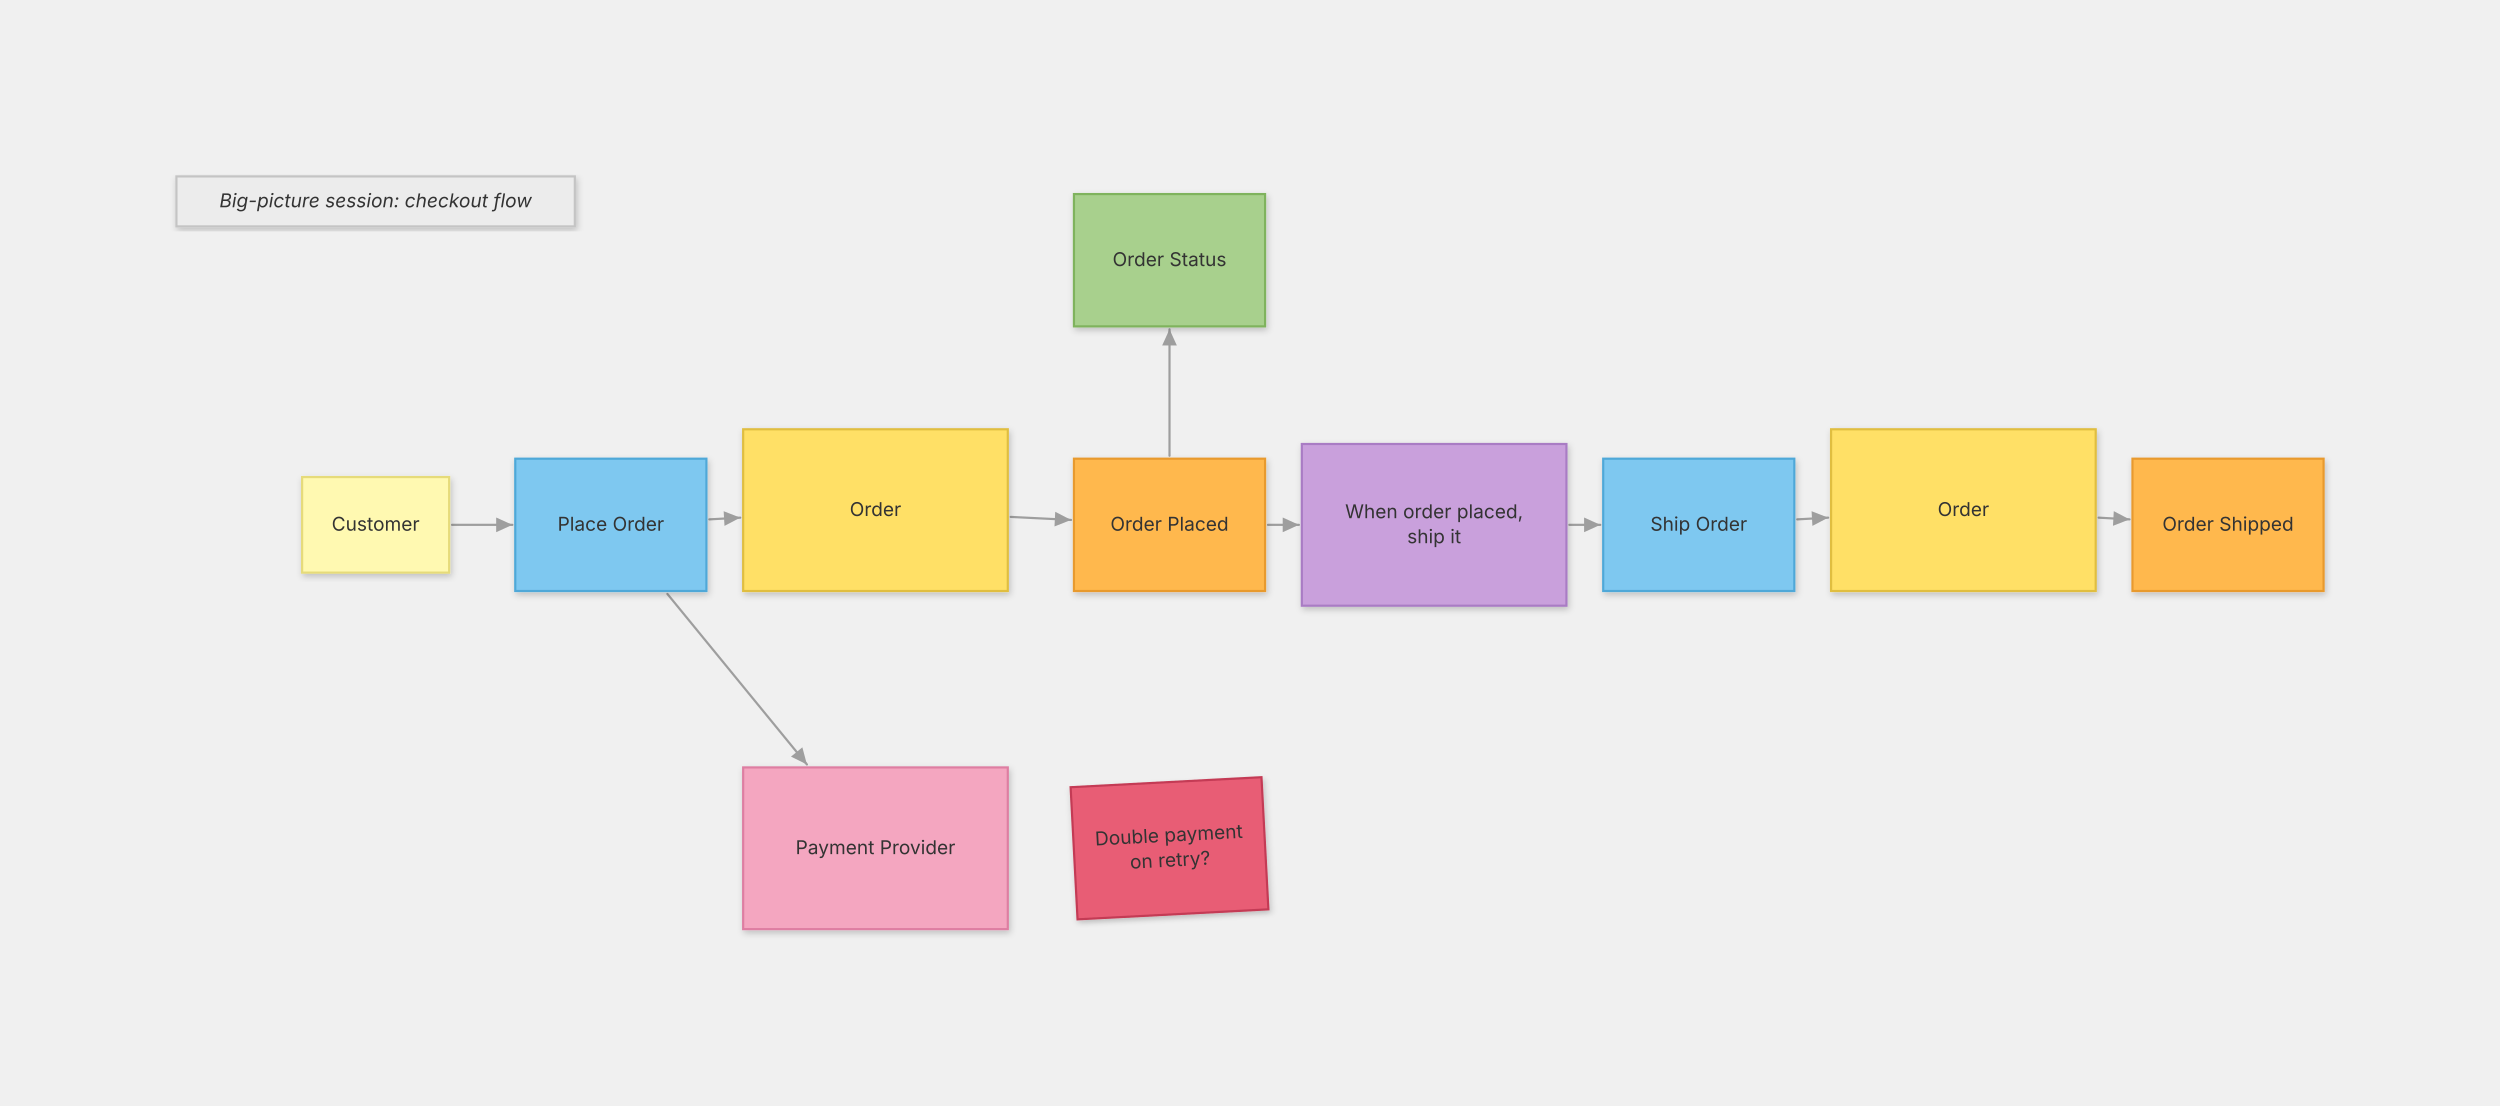
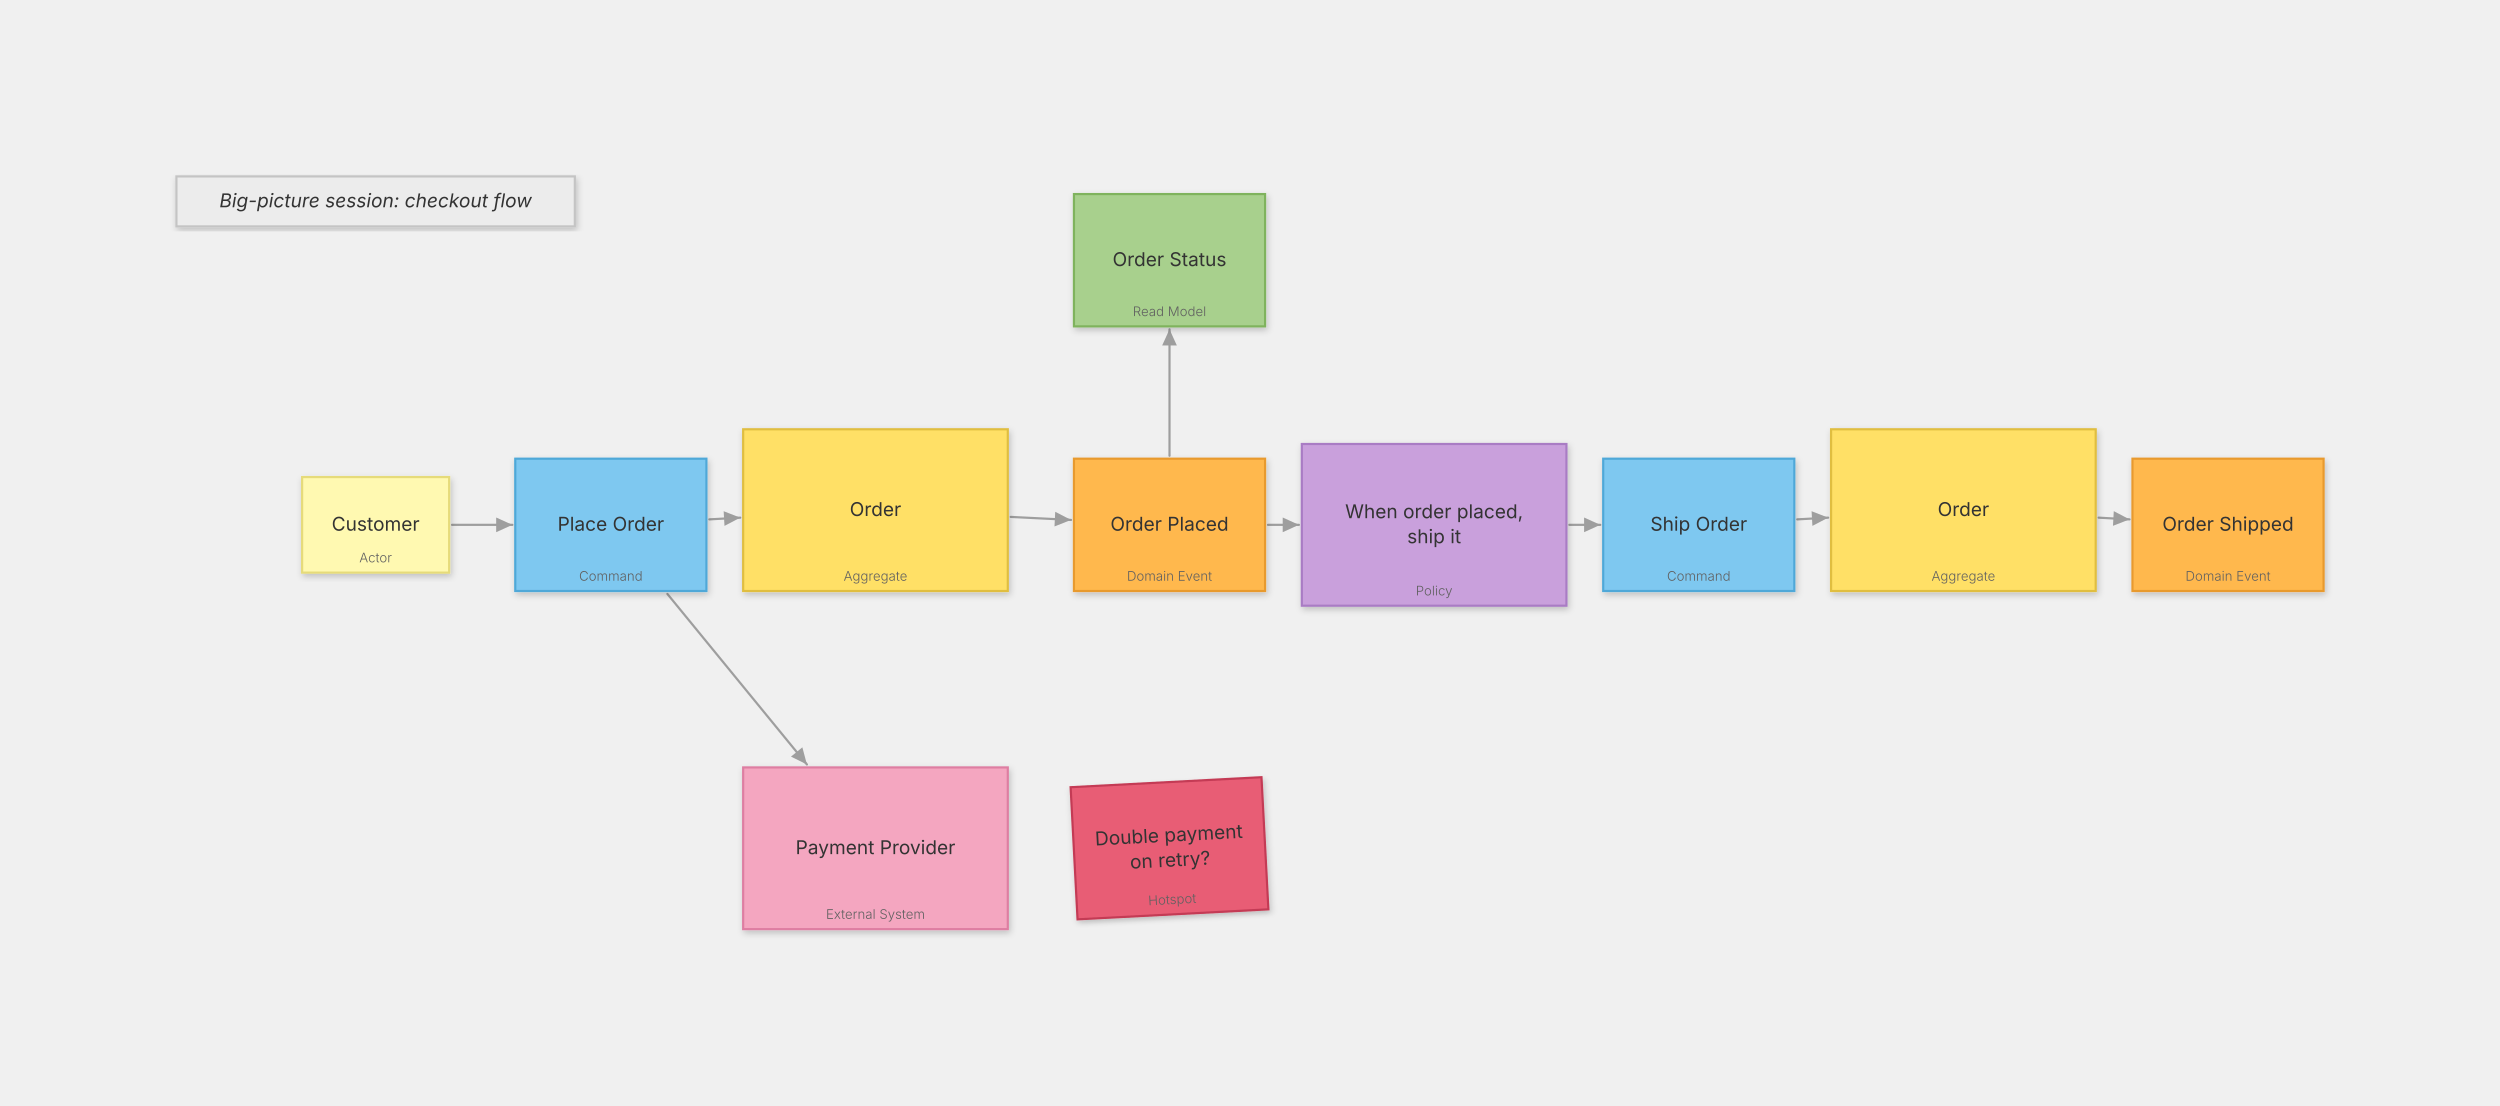
<svg xmlns="http://www.w3.org/2000/svg" width="1700.5" height="752" tabindex="0" data-element-id="event-storming-root" class="" viewBox="-175.5 -57 1700.5 752">
  <defs>
    <filter id="event-storming-sticky-shadow">
      <feDropShadow dx="1" dy="2" stdDeviation="2" style="flood-color: rgb(0, 0, 0); flood-opacity: 0.2;" />
    </filter>
  </defs>
  <g class="viewport">
    <g class="layer-root-1" data-element-id="event-storming-root">
      <g class="djs-group">
        <g class="djs-element djs-connection" data-element-id="arrow_9" style="display: block;">
          <g class="djs-visual">
            <polyline points="1252,295.111 1273,296.278" style="fill: none; stroke: rgb(158, 158, 158); stroke-width: 1.5px; stroke-linecap: round;" />
            <polygon points="1273,296.278 1261.74,300.66 1262.294,290.675" style="fill: rgb(158, 158, 158);" />
          </g>
          <path d="M1160,290L1340,300" class="djs-hit djs-hit-stroke" style="fill: none; stroke-opacity: 0; stroke: white; stroke-width: 15px;" />
        </g>
      </g>
      <g class="djs-group">
        <g class="djs-element djs-connection" data-element-id="arrow_8" style="display: block;">
          <g class="djs-visual">
            <polyline points="1047,296.278 1068,295.111" style="fill: none; stroke: rgb(158, 158, 158); stroke-width: 1.5px; stroke-linecap: round;" />
            <polygon points="1068,295.111 1057.294,300.714 1056.74,290.729" style="fill: rgb(158, 158, 158);" />
          </g>
          <path d="M980,300L1160,290" class="djs-hit djs-hit-stroke" style="fill: none; stroke-opacity: 0; stroke: white; stroke-width: 15px;" />
        </g>
      </g>
      <g class="djs-group">
        <g class="djs-element djs-connection" data-element-id="arrow_7" style="display: block;">
          <g class="djs-visual">
            <polyline points="892,300 913,300" style="fill: none; stroke: rgb(158, 158, 158); stroke-width: 1.5px; stroke-linecap: round;" />
            <polygon points="913,300 902,305 902,295" style="fill: rgb(158, 158, 158);" />
          </g>
          <path d="M800,300L980,300" class="djs-hit djs-hit-stroke" style="fill: none; stroke-opacity: 0; stroke: white; stroke-width: 15px;" />
        </g>
      </g>
      <g class="djs-group">
        <g class="djs-element djs-connection" data-element-id="arrow_6" style="display: block;">
          <g class="djs-visual">
            <polyline points="687,300 708,300" style="fill: none; stroke: rgb(158, 158, 158); stroke-width: 1.5px; stroke-linecap: round;" />
            <polygon points="708,300 697,305 697,295" style="fill: rgb(158, 158, 158);" />
          </g>
          <path d="M620,300L800,300" class="djs-hit djs-hit-stroke" style="fill: none; stroke-opacity: 0; stroke: white; stroke-width: 15px;" />
        </g>
      </g>
      <g class="djs-group">
        <g class="djs-element djs-connection" data-element-id="arrow_5" style="display: block;">
          <g class="djs-visual">
            <polyline points="620,253 620,167" style="fill: none; stroke: rgb(158, 158, 158); stroke-width: 1.5px; stroke-linecap: round;" />
            <polygon points="620,167 625,178 615,178" style="fill: rgb(158, 158, 158);" />
          </g>
          <path d="M620,300L620,120" class="djs-hit djs-hit-stroke" style="fill: none; stroke-opacity: 0; stroke: white; stroke-width: 15px;" />
        </g>
      </g>
      <g class="djs-group">
        <g class="djs-element djs-connection" data-element-id="arrow_4" style="display: block;">
          <g class="djs-visual">
            <polyline points="512,294.6 553,296.65" style="fill: none; stroke: rgb(158, 158, 158); stroke-width: 1.5px; stroke-linecap: round;" />
            <polygon points="553,296.65 541.764,301.094 542.263,291.107" style="fill: rgb(158, 158, 158);" />
          </g>
          <path d="M420,290L620,300" class="djs-hit djs-hit-stroke" style="fill: none; stroke-opacity: 0; stroke: white; stroke-width: 15px;" />
        </g>
      </g>
      <g class="djs-group">
        <g class="djs-element djs-connection" data-element-id="arrow_3" style="display: block;">
          <g class="djs-visual">
            <polyline points="278.455,347 373.364,463" style="fill: none; stroke: rgb(158, 158, 158); stroke-width: 1.5px; stroke-linecap: round;" />
            <polygon points="373.364,463 362.528,457.653 370.268,451.32" style="fill: rgb(158, 158, 158);" />
          </g>
          <path d="M240,300L420,520" class="djs-hit djs-hit-stroke" style="fill: none; stroke-opacity: 0; stroke: white; stroke-width: 15px;" />
        </g>
      </g>
      <g class="djs-group">
        <g class="djs-element djs-connection" data-element-id="arrow_2" style="display: block;">
          <g class="djs-visual">
            <polyline points="307,296.278 328,295.111" style="fill: none; stroke: rgb(158, 158, 158); stroke-width: 1.5px; stroke-linecap: round;" />
            <polygon points="328,295.111 317.294,300.714 316.74,290.729" style="fill: rgb(158, 158, 158);" />
          </g>
          <path d="M240,300L420,290" class="djs-hit djs-hit-stroke" style="fill: none; stroke-opacity: 0; stroke: white; stroke-width: 15px;" />
        </g>
      </g>
      <g class="djs-group">
        <g class="djs-element djs-connection" data-element-id="arrow_1" style="display: block;">
          <g class="djs-visual">
            <polyline points="132,300 173,300" style="fill: none; stroke: rgb(158, 158, 158); stroke-width: 1.5px; stroke-linecap: round;" />
            <polygon points="173,300 162,305 162,295" style="fill: rgb(158, 158, 158);" />
          </g>
          <path d="M80,300L240,300" class="djs-hit djs-hit-stroke" style="fill: none; stroke-opacity: 0; stroke: white; stroke-width: 15px;" />
        </g>
      </g>
      <g class="djs-group">
        <g class="djs-element djs-shape" data-element-id="actor_customer" style="display: block;" transform="matrix(1 0 0 1 30 267.5)">
          <g class="djs-visual">
            <rect x="0" y="0" width="100" height="65" rx="0" filter="url(#event-storming-sticky-shadow)" style="fill: rgb(255, 249, 177); stroke: rgb(230, 219, 122); stroke-width: 1.5px;" />
            <text x="50" y="36.5" style="font-family: Geist, ui-sans-serif, system-ui, -apple-system, &quot;Segoe UI&quot;, sans-serif; font-size: 13px; fill: rgb(51, 51, 51); text-anchor: middle;">Customer</text>
+             <text x="50" y="58" class="event-storming-kind-caption" font-weight="300" style="font-family: Geist, ui-sans-serif, system-ui, -apple-system, &quot;Segoe UI&quot;, sans-serif; font-size: 9px; fill: rgb(96, 96, 96); text-anchor: middle;">Actor</text>
          </g>
          <rect class="djs-hit djs-hit-all" x="0" y="0" width="100" height="65" style="fill: none; stroke-opacity: 0; stroke: white; stroke-width: 15px;" />
        </g>
      </g>
      <g class="djs-group">
        <g class="djs-element djs-shape" data-element-id="cmd_place_order" style="display: block;" transform="matrix(1 0 0 1 175 255)">
          <g class="djs-visual">
            <rect x="0" y="0" width="130" height="90" rx="0" filter="url(#event-storming-sticky-shadow)" style="fill: rgb(126, 200, 240); stroke: rgb(79, 168, 216); stroke-width: 1.5px;" />
            <text x="65" y="49" style="font-family: Geist, ui-sans-serif, system-ui, -apple-system, &quot;Segoe UI&quot;, sans-serif; font-size: 13px; fill: rgb(51, 51, 51); text-anchor: middle;">Place Order</text>
+             <text x="65" y="83" class="event-storming-kind-caption" font-weight="300" style="font-family: Geist, ui-sans-serif, system-ui, -apple-system, &quot;Segoe UI&quot;, sans-serif; font-size: 9px; fill: rgb(96, 96, 96); text-anchor: middle;">Command</text>
          </g>
          <rect class="djs-hit djs-hit-all" x="0" y="0" width="130" height="90" style="fill: none; stroke-opacity: 0; stroke: white; stroke-width: 15px;" />
        </g>
      </g>
      <g class="djs-group">
        <g class="djs-element djs-shape" data-element-id="agg_order" style="display: block;" transform="matrix(1 0 0 1 330 235)">
          <g class="djs-visual">
            <rect x="0" y="0" width="180" height="110" rx="0" filter="url(#event-storming-sticky-shadow)" style="fill: rgb(255, 224, 102); stroke: rgb(224, 190, 63); stroke-width: 1.5px;" />
            <text x="90" y="59" style="font-family: Geist, ui-sans-serif, system-ui, -apple-system, &quot;Segoe UI&quot;, sans-serif; font-size: 13px; fill: rgb(51, 51, 51); text-anchor: middle;">Order</text>
+             <text x="90" y="103" class="event-storming-kind-caption" font-weight="300" style="font-family: Geist, ui-sans-serif, system-ui, -apple-system, &quot;Segoe UI&quot;, sans-serif; font-size: 9px; fill: rgb(96, 96, 96); text-anchor: middle;">Aggregate</text>
          </g>
          <rect class="djs-hit djs-hit-all" x="0" y="0" width="180" height="110" style="fill: none; stroke-opacity: 0; stroke: white; stroke-width: 15px;" />
        </g>
      </g>
      <g class="djs-group">
        <g class="djs-element djs-shape" data-element-id="event_order_placed" style="display: block;" transform="matrix(1 0 0 1 555 255)">
          <g class="djs-visual">
            <rect x="0" y="0" width="130" height="90" rx="0" filter="url(#event-storming-sticky-shadow)" style="fill: rgb(255, 184, 77); stroke: rgb(232, 154, 46); stroke-width: 1.5px;" />
            <text x="65" y="49" style="font-family: Geist, ui-sans-serif, system-ui, -apple-system, &quot;Segoe UI&quot;, sans-serif; font-size: 13px; fill: rgb(51, 51, 51); text-anchor: middle;">Order Placed</text>
+             <text x="65" y="83" class="event-storming-kind-caption" font-weight="300" style="font-family: Geist, ui-sans-serif, system-ui, -apple-system, &quot;Segoe UI&quot;, sans-serif; font-size: 9px; fill: rgb(96, 96, 96); text-anchor: middle;">Domain Event</text>
          </g>
          <rect class="djs-hit djs-hit-all" x="0" y="0" width="130" height="90" style="fill: none; stroke-opacity: 0; stroke: white; stroke-width: 15px;" />
        </g>
      </g>
      <g class="djs-group">
        <g class="djs-element djs-shape" data-element-id="policy_when_order_placed_ship_it" style="display: block;" transform="matrix(1 0 0 1 710 245)">
          <g class="djs-visual">
            <rect x="0" y="0" width="180" height="110" rx="0" filter="url(#event-storming-sticky-shadow)" style="fill: rgb(201, 160, 220); stroke: rgb(169, 124, 196); stroke-width: 1.5px;" />
            <text x="90" y="50.5" style="font-family: Geist, ui-sans-serif, system-ui, -apple-system, &quot;Segoe UI&quot;, sans-serif; font-size: 13px; fill: rgb(51, 51, 51); text-anchor: middle;">When order placed,</text>
            <text x="90" y="67.5" style="font-family: Geist, ui-sans-serif, system-ui, -apple-system, &quot;Segoe UI&quot;, sans-serif; font-size: 13px; fill: rgb(51, 51, 51); text-anchor: middle;">ship it</text>
+             <text x="90" y="103" class="event-storming-kind-caption" font-weight="300" style="font-family: Geist, ui-sans-serif, system-ui, -apple-system, &quot;Segoe UI&quot;, sans-serif; font-size: 9px; fill: rgb(96, 96, 96); text-anchor: middle;">Policy</text>
          </g>
          <rect class="djs-hit djs-hit-all" x="0" y="0" width="180" height="110" style="fill: none; stroke-opacity: 0; stroke: white; stroke-width: 15px;" />
        </g>
      </g>
      <g class="djs-group">
        <g class="djs-element djs-shape" data-element-id="cmd_ship_order" style="display: block;" transform="matrix(1 0 0 1 915 255)">
          <g class="djs-visual">
            <rect x="0" y="0" width="130" height="90" rx="0" filter="url(#event-storming-sticky-shadow)" style="fill: rgb(126, 200, 240); stroke: rgb(79, 168, 216); stroke-width: 1.5px;" />
            <text x="65" y="49" style="font-family: Geist, ui-sans-serif, system-ui, -apple-system, &quot;Segoe UI&quot;, sans-serif; font-size: 13px; fill: rgb(51, 51, 51); text-anchor: middle;">Ship Order</text>
+             <text x="65" y="83" class="event-storming-kind-caption" font-weight="300" style="font-family: Geist, ui-sans-serif, system-ui, -apple-system, &quot;Segoe UI&quot;, sans-serif; font-size: 9px; fill: rgb(96, 96, 96); text-anchor: middle;">Command</text>
          </g>
          <rect class="djs-hit djs-hit-all" x="0" y="0" width="130" height="90" style="fill: none; stroke-opacity: 0; stroke: white; stroke-width: 15px;" />
        </g>
      </g>
      <g class="djs-group">
        <g class="djs-element djs-shape" data-element-id="agg_order_2" style="display: block;" transform="matrix(1 0 0 1 1070 235)">
          <g class="djs-visual">
            <rect x="0" y="0" width="180" height="110" rx="0" filter="url(#event-storming-sticky-shadow)" style="fill: rgb(255, 224, 102); stroke: rgb(224, 190, 63); stroke-width: 1.5px;" />
            <text x="90" y="59" style="font-family: Geist, ui-sans-serif, system-ui, -apple-system, &quot;Segoe UI&quot;, sans-serif; font-size: 13px; fill: rgb(51, 51, 51); text-anchor: middle;">Order</text>
+             <text x="90" y="103" class="event-storming-kind-caption" font-weight="300" style="font-family: Geist, ui-sans-serif, system-ui, -apple-system, &quot;Segoe UI&quot;, sans-serif; font-size: 9px; fill: rgb(96, 96, 96); text-anchor: middle;">Aggregate</text>
          </g>
          <rect class="djs-hit djs-hit-all" x="0" y="0" width="180" height="110" style="fill: none; stroke-opacity: 0; stroke: white; stroke-width: 15px;" />
        </g>
      </g>
      <g class="djs-group">
        <g class="djs-element djs-shape" data-element-id="event_order_shipped" style="display: block;" transform="matrix(1 0 0 1 1275 255)">
          <g class="djs-visual">
            <rect x="0" y="0" width="130" height="90" rx="0" filter="url(#event-storming-sticky-shadow)" style="fill: rgb(255, 184, 77); stroke: rgb(232, 154, 46); stroke-width: 1.5px;" />
            <text x="65" y="49" style="font-family: Geist, ui-sans-serif, system-ui, -apple-system, &quot;Segoe UI&quot;, sans-serif; font-size: 13px; fill: rgb(51, 51, 51); text-anchor: middle;">Order Shipped</text>
+             <text x="65" y="83" class="event-storming-kind-caption" font-weight="300" style="font-family: Geist, ui-sans-serif, system-ui, -apple-system, &quot;Segoe UI&quot;, sans-serif; font-size: 9px; fill: rgb(96, 96, 96); text-anchor: middle;">Domain Event</text>
          </g>
          <rect class="djs-hit djs-hit-all" x="0" y="0" width="130" height="90" style="fill: none; stroke-opacity: 0; stroke: white; stroke-width: 15px;" />
        </g>
      </g>
      <g class="djs-group">
        <g class="djs-element djs-shape" data-element-id="read_order_status" style="display: block;" transform="matrix(1 0 0 1 555 75)">
          <g class="djs-visual">
            <rect x="0" y="0" width="130" height="90" rx="0" filter="url(#event-storming-sticky-shadow)" style="fill: rgb(168, 208, 141); stroke: rgb(127, 179, 93); stroke-width: 1.5px;" />
            <text x="65" y="49" style="font-family: Geist, ui-sans-serif, system-ui, -apple-system, &quot;Segoe UI&quot;, sans-serif; font-size: 13px; fill: rgb(51, 51, 51); text-anchor: middle;">Order Status</text>
+             <text x="65" y="83" class="event-storming-kind-caption" font-weight="300" style="font-family: Geist, ui-sans-serif, system-ui, -apple-system, &quot;Segoe UI&quot;, sans-serif; font-size: 9px; fill: rgb(96, 96, 96); text-anchor: middle;">Read Model</text>
          </g>
          <rect class="djs-hit djs-hit-all" x="0" y="0" width="130" height="90" style="fill: none; stroke-opacity: 0; stroke: white; stroke-width: 15px;" />
        </g>
      </g>
      <g class="djs-group">
        <g class="djs-element djs-shape" data-element-id="ext_payment_provider" style="display: block;" transform="matrix(1 0 0 1 330 465)">
          <g class="djs-visual">
            <rect x="0" y="0" width="180" height="110" rx="0" filter="url(#event-storming-sticky-shadow)" style="fill: rgb(244, 166, 192); stroke: rgb(222, 126, 162); stroke-width: 1.5px;" />
            <text x="90" y="59" style="font-family: Geist, ui-sans-serif, system-ui, -apple-system, &quot;Segoe UI&quot;, sans-serif; font-size: 13px; fill: rgb(51, 51, 51); text-anchor: middle;">Payment Provider</text>
+             <text x="90" y="103" class="event-storming-kind-caption" font-weight="300" style="font-family: Geist, ui-sans-serif, system-ui, -apple-system, &quot;Segoe UI&quot;, sans-serif; font-size: 9px; fill: rgb(96, 96, 96); text-anchor: middle;">External System</text>
          </g>
          <rect class="djs-hit djs-hit-all" x="0" y="0" width="180" height="110" style="fill: none; stroke-opacity: 0; stroke: white; stroke-width: 15px;" />
        </g>
      </g>
      <g class="djs-group">
        <g class="djs-element djs-shape" data-element-id="hot_double_payment_on_retry" style="display: block;" transform="matrix(1 0 0 1 555 475)">
          <g class="djs-visual">
            <g transform="rotate(-3 65 45)">
              <rect x="0" y="0" width="130" height="90" rx="0" filter="url(#event-storming-sticky-shadow)" style="fill: rgb(232, 93, 117); stroke: rgb(196, 59, 85); stroke-width: 1.5px;" />
              <text x="65" y="40.5" style="font-family: Geist, ui-sans-serif, system-ui, -apple-system, &quot;Segoe UI&quot;, sans-serif; font-size: 13px; fill: rgb(51, 51, 51); text-anchor: middle;">Double payment</text>
              <text x="65" y="57.5" style="font-family: Geist, ui-sans-serif, system-ui, -apple-system, &quot;Segoe UI&quot;, sans-serif; font-size: 13px; fill: rgb(51, 51, 51); text-anchor: middle;">on retry?</text>
+               <text x="65" y="83" class="event-storming-kind-caption" font-weight="300" style="font-family: Geist, ui-sans-serif, system-ui, -apple-system, &quot;Segoe UI&quot;, sans-serif; font-size: 9px; fill: rgb(96, 96, 96); text-anchor: middle;">Hotspot</text>
            </g>
          </g>
          <rect class="djs-hit djs-hit-all" x="0" y="0" width="130" height="90" style="fill: none; stroke-opacity: 0; stroke: white; stroke-width: 15px;" />
        </g>
      </g>
      <g class="djs-group">
        <g class="djs-element djs-shape" data-element-id="note_big_picture_session_checkout_flow" style="display: block;" transform="matrix(1 0 0 1 -55.5 63)">
          <g class="djs-visual">
            <rect x="0" y="0" width="271" height="34" rx="0" filter="url(#event-storming-sticky-shadow)" style="fill: rgb(236, 236, 236); stroke: rgb(196, 196, 196); stroke-width: 1.5px;" />
            <text x="135.5" y="21" style="font-family: Geist, ui-sans-serif, system-ui, -apple-system, &quot;Segoe UI&quot;, sans-serif; font-size: 13px; fill: rgb(51, 51, 51); text-anchor: middle; font-style: italic;">Big-picture session: checkout flow</text>
          </g>
          <rect class="djs-hit djs-hit-all" x="0" y="0" width="271" height="34" style="fill: none; stroke-opacity: 0; stroke: white; stroke-width: 15px;" />
        </g>
      </g>
    </g>
    <g class="layer-selectionOutline" />
    <g class="layer-resizers" />
  </g>
</svg>
